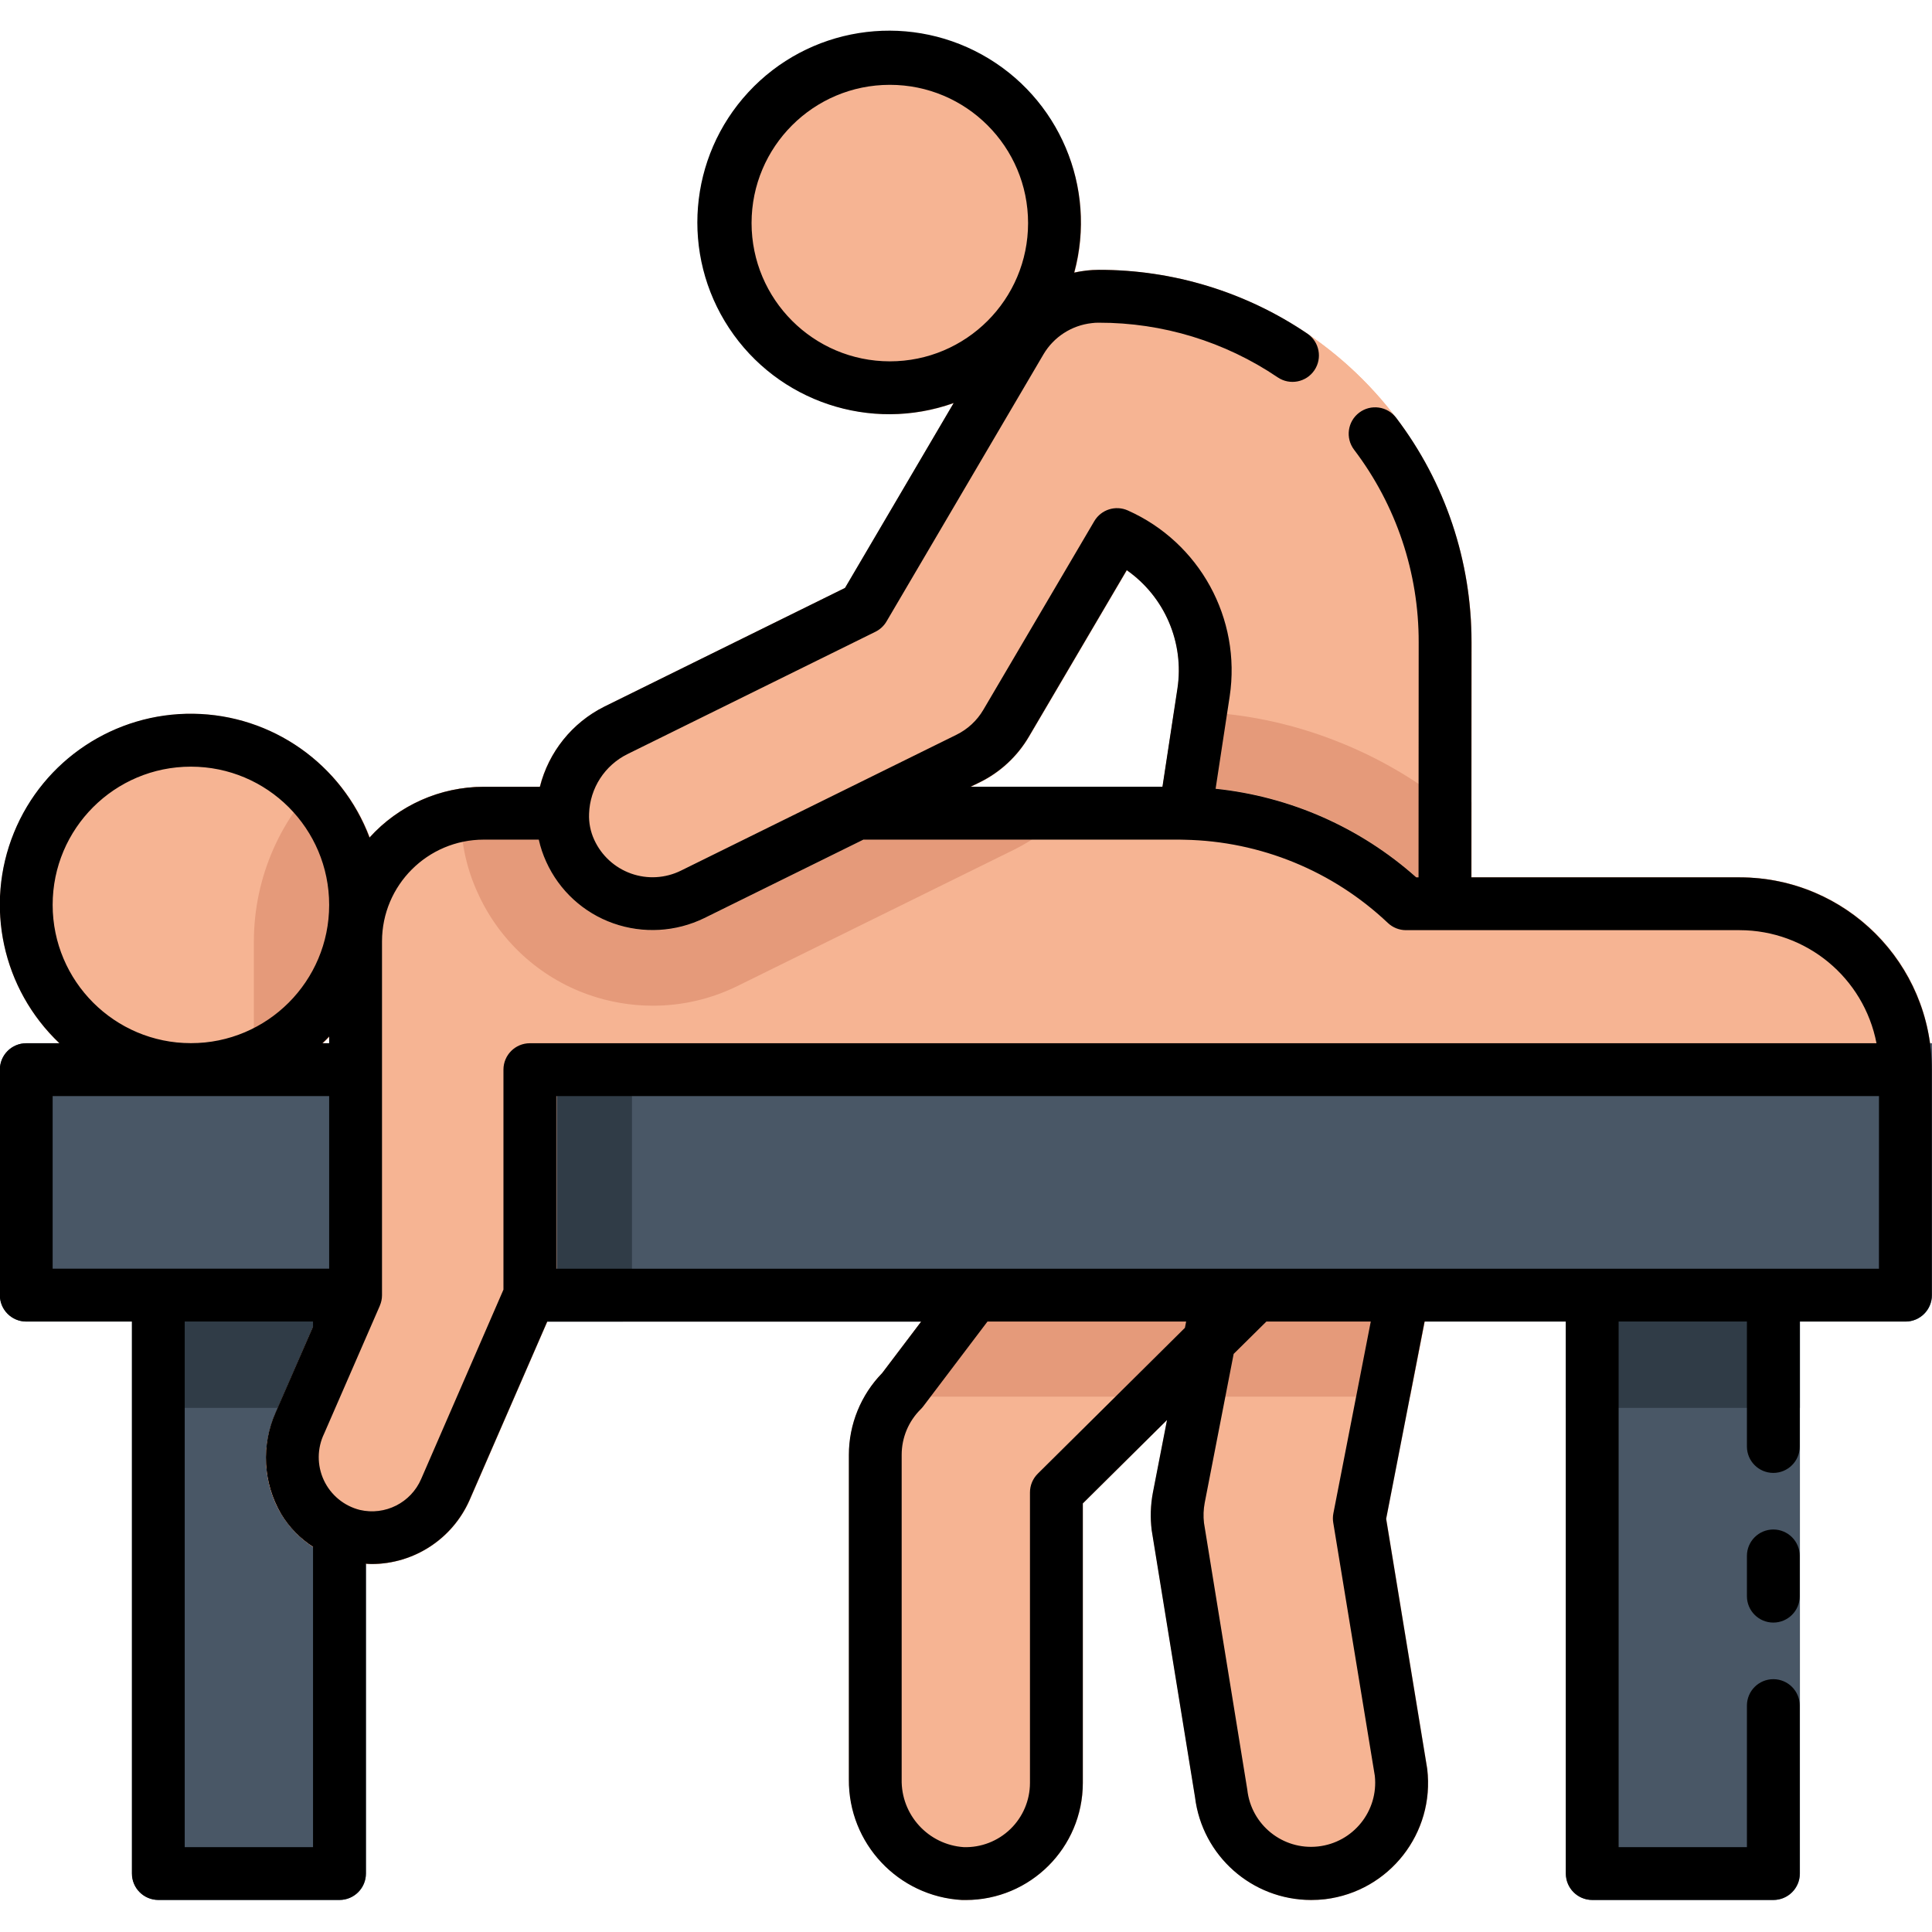
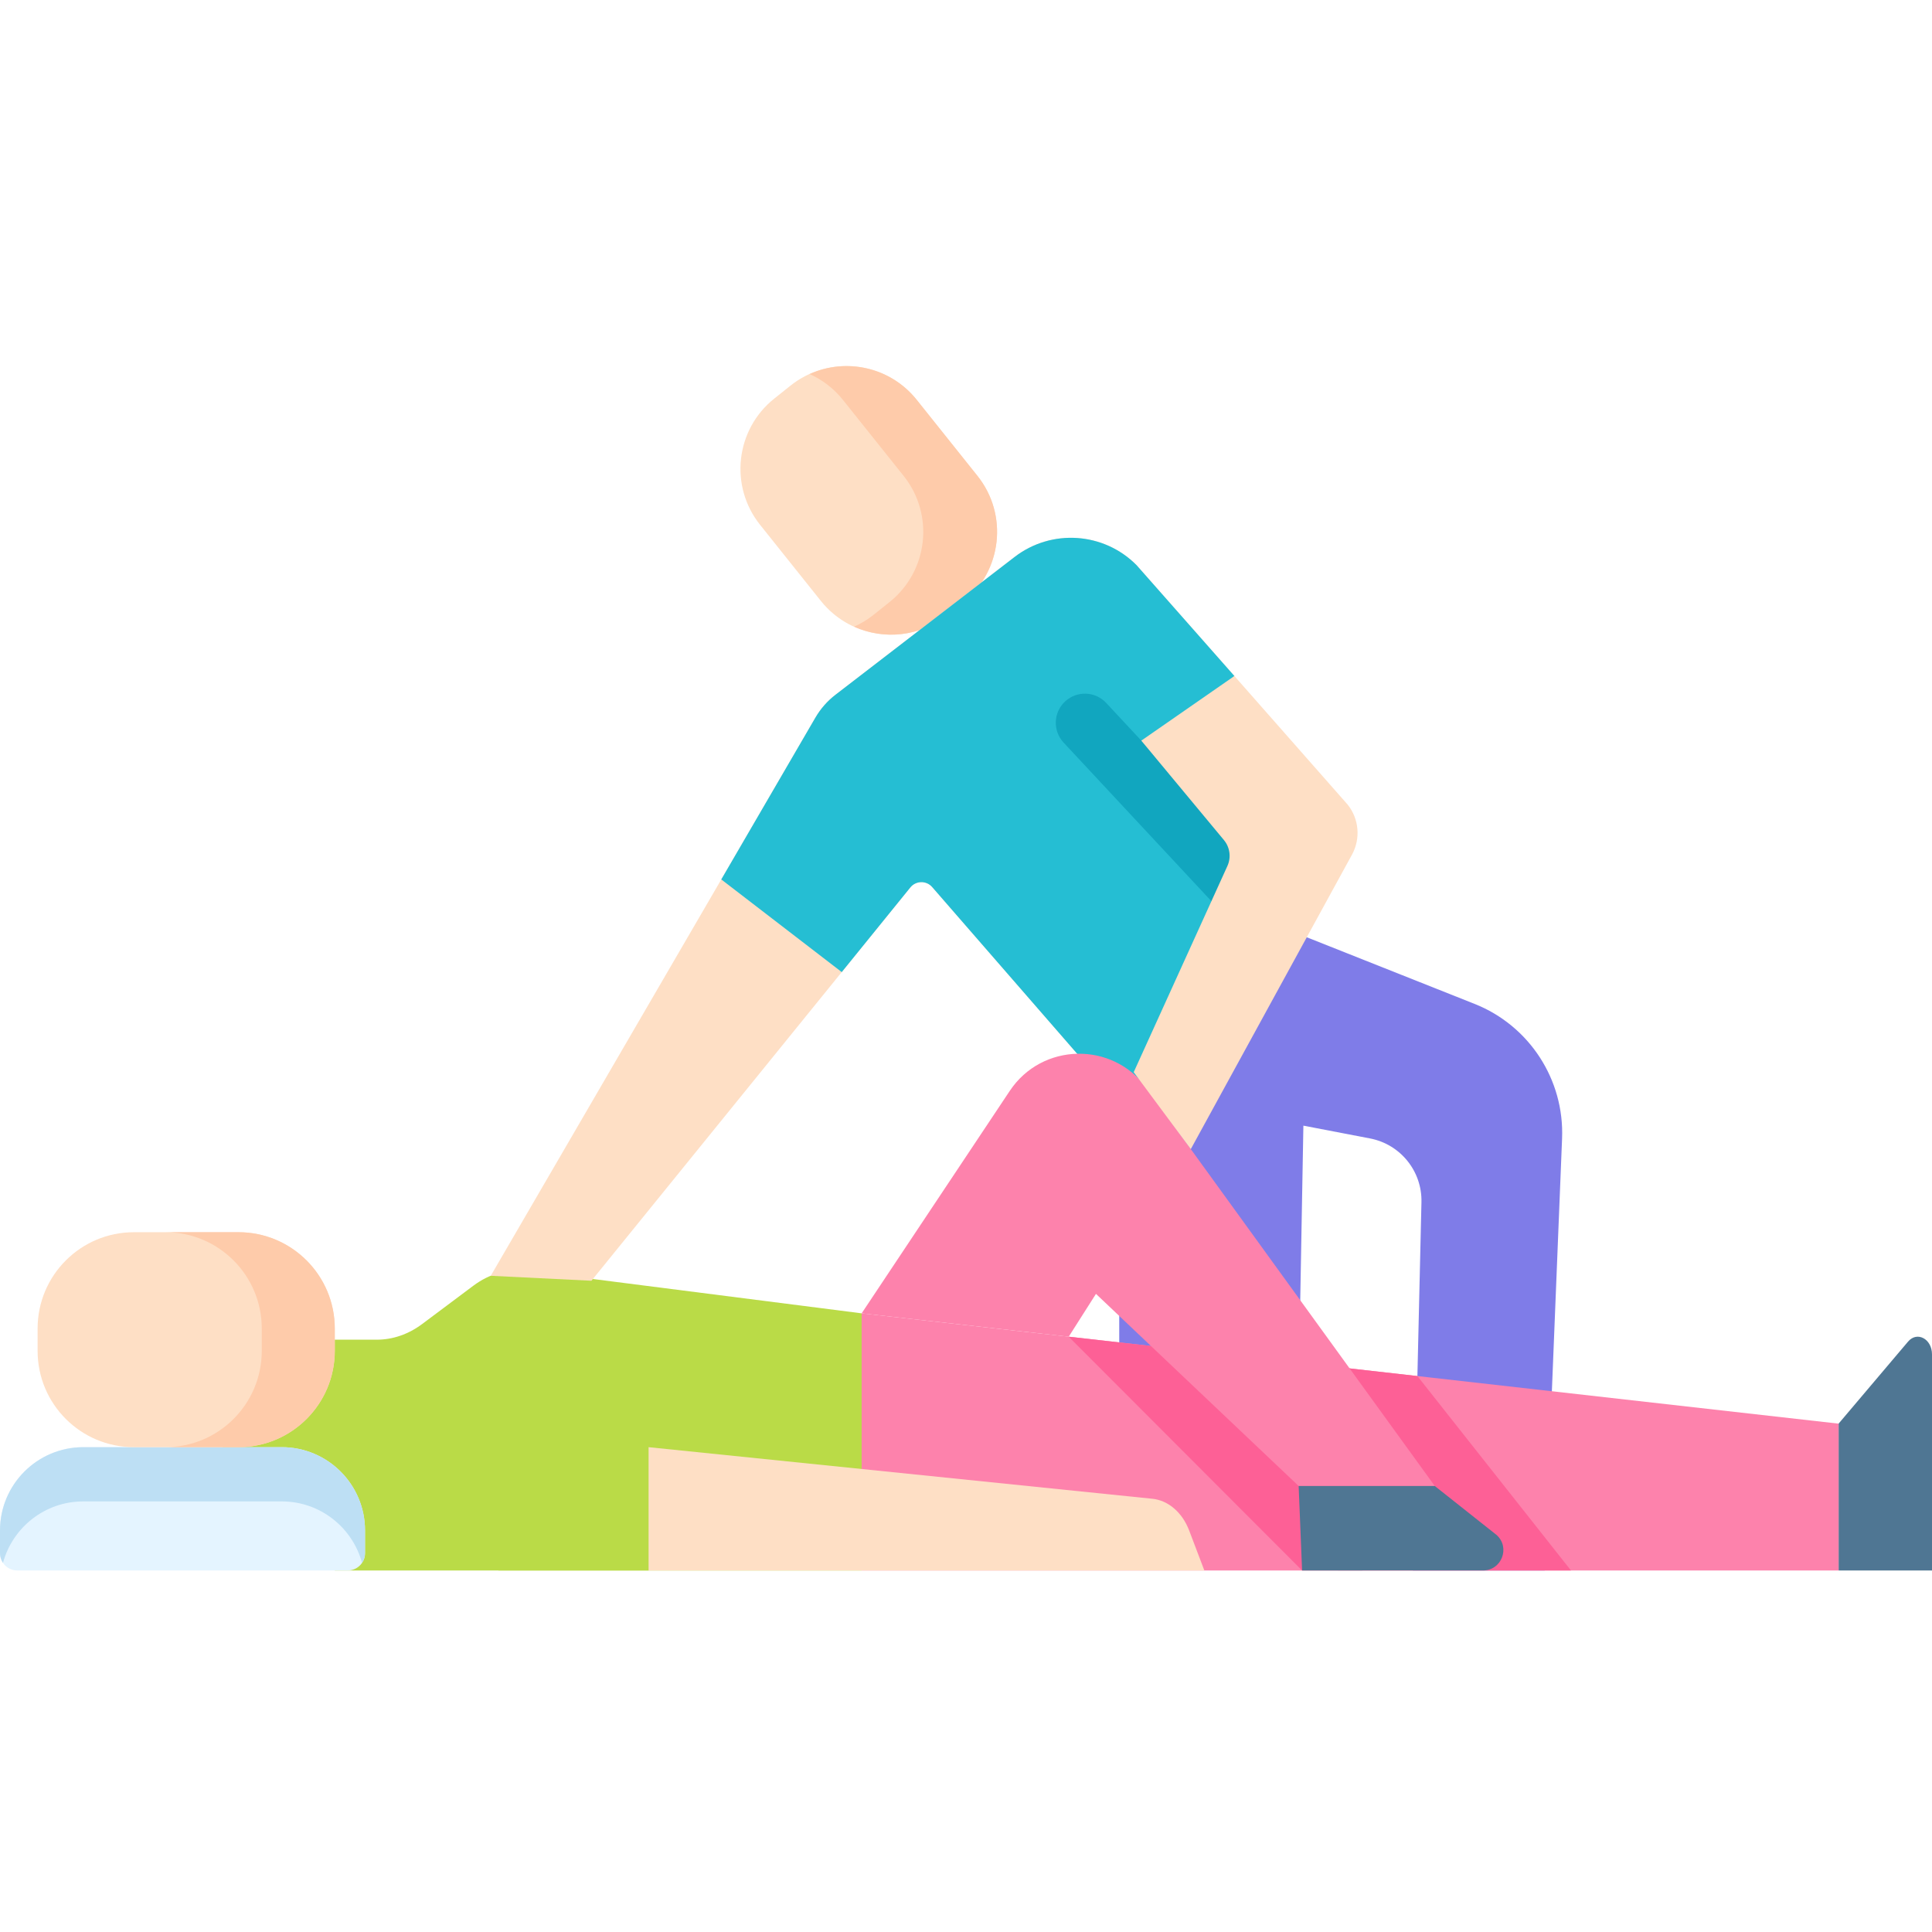
- <svg xmlns="http://www.w3.org/2000/svg" height="128" viewBox="0 0 128 128" width="128">
-   <g id="Layer_3" data-name="Layer 3">
-     <path d="m12.66 47.293a12.66 12.66 0 1 0 12.659 12.66 12.675 12.675 0 0 0 -12.659-12.66z" fill="#f6b493" />
-     <path d="m21.758 51.172a15.186 15.186 0 0 0 -4.938 11.2v9.528a12.629 12.629 0 0 0 4.938-20.724z" fill="#e59a7a" />
-     <path d="m94.3 84.694a1.75 1.75 0 0 0 -1.351-.637h-28.389a1.752 1.752 0 0 0 -1.4.693l-4.707 6.215a7.768 7.768 0 0 0 -2.207 5.412v21.5a7.939 7.939 0 0 0 7.508 8h.236a7.761 7.761 0 0 0 7.756-7.753v-18.518l5.579-5.528-.936 4.815a8.01 8.01 0 0 0 -.08 2.483l2.87 17.681a7.755 7.755 0 0 0 7.688 6.819 7.874 7.874 0 0 0 .94-.053 7.748 7.748 0 0 0 6.757-8.629c0-.024-.007-.048-.011-.072l-2.709-16.5 2.82-14.482a1.752 1.752 0 0 0 -.364-1.446z" fill="#f6b493" />
-     <rect fill="#495766" height="41.82" rx="1.75" width="15.5" x="103.75" y="84.057" />
-     <path d="m22.5 84.053h-12a1.75 1.75 0 0 0 -1.75 1.747v38.324a1.75 1.75 0 0 0 1.75 1.75h12a1.75 1.75 0 0 0 1.75-1.75v-22.7a1.749 1.749 0 0 0 -1.067-1.611 3.323 3.323 0 0 1 -1.812-1.836 3.883 3.883 0 0 1 .109-3l2.62-6.021a1.757 1.757 0 0 0 .146-.7v-2.456a1.75 1.75 0 0 0 -1.746-1.747z" fill="#495766" />
-     <path d="m117.5 84.057h-12a1.75 1.75 0 0 0 -1.75 1.75v7.47h15.5v-7.47a1.75 1.75 0 0 0 -1.75-1.75z" fill="#303c47" />
-     <path d="m22.819 84.057h-12a1.75 1.75 0 0 0 -1.75 1.75v7.47h15.5v-7.47a1.75 1.75 0 0 0 -1.75-1.75z" fill="#303c47" />
-     <circle cx="58.965" cy="14.78" fill="#f6b493" r="10.91" />
-     <path d="m58.965 27.44a12.66 12.66 0 1 1 12.659-12.66 12.675 12.675 0 0 1 -12.659 12.66zm0-21.819a9.16 9.16 0 1 0 9.159 9.16 9.17 9.17 0 0 0 -9.159-9.16z" fill="#f6b493" />
-     <rect fill="#495766" height="18.44" rx="1.75" width="25.32" y="69.117" />
-     <path d="m128 69.117h-92.88a1.75 1.75 0 0 0 -1.75 1.75v14.94a1.75 1.75 0 0 0 1.75 1.75h91.13a1.75 1.75 0 0 0 1.75-1.75z" fill="#495766" />
-     <path d="m33.37 70.866v14.941a1.75 1.75 0 0 0 1.75 1.75h6.146l.458-1.051a1.749 1.749 0 0 0 .146-.7v-16.69h-6.75a1.75 1.75 0 0 0 -1.75 1.75z" fill="#303c47" />
-     <g fill="#f6b493">
-       <path d="m64.32 52.13-17.65 8.7a7.721 7.721 0 0 1 -3.41.8 7.831 7.831 0 0 1 -2.61-.45 7.692 7.692 0 0 1 -4.45-4.09 7.146 7.146 0 0 1 -.66-3.28 7.3 7.3 0 0 1 .22-1.68h1.53a1.743 1.743 0 0 1 1.75 1.81 3.753 3.753 0 0 0 .34 1.7 4.255 4.255 0 0 0 5.75 2.05l10.91-5.38a1.709 1.709 0 0 1 .77-.18z" />
-       <path d="m97.5 42.57-.01 15.56h-3.65a23.517 23.517 0 0 0 -6.98-4.32 23.271 23.271 0 0 0 -8.21-1.67c-.18-.01-.37-.01-.55-.01h-1.07l.99-6.51a8.094 8.094 0 0 0 -3.36-7.84l-6.48 11.02a7.732 7.732 0 0 1 -3.25 3.03l-.61.3-17.65 8.7a7.721 7.721 0 0 1 -3.41.8 7.831 7.831 0 0 1 -2.61-.45 7.692 7.692 0 0 1 -4.45-4.09 7.146 7.146 0 0 1 -.66-3.28 7.3 7.3 0 0 1 .22-1.68 8.207 8.207 0 0 1 4.28-5.31l15.96-7.87 10.13-17.25a7.722 7.722 0 0 1 5.73-3.76 5.611 5.611 0 0 1 .95-.06 24.717 24.717 0 0 1 24.69 24.69z" />
-       <path d="m97.5 42.57-.01 15.56h-3.65a23.517 23.517 0 0 0 -6.98-4.32 23.271 23.271 0 0 0 -8.21-1.67c-.18-.01-.37-.01-.55-.01h-1.07l.99-6.51a8.094 8.094 0 0 0 -3.36-7.84l-6.48 11.02a7.732 7.732 0 0 1 -3.25 3.03l-.61.3-17.65 8.7a7.721 7.721 0 0 1 -3.41.8 7.831 7.831 0 0 1 -2.61-.45 7.692 7.692 0 0 1 -4.45-4.09 7.146 7.146 0 0 1 -.66-3.28 7.3 7.3 0 0 1 .22-1.68 8.207 8.207 0 0 1 4.28-5.31l15.96-7.87 10.13-17.25a7.722 7.722 0 0 1 5.73-3.76 5.611 5.611 0 0 1 .95-.06 24.717 24.717 0 0 1 24.69 24.69z" />
-       <path d="m36.87 69.117h91a12.705 12.705 0 0 0 -12.6-10.987h-21.43a23.517 23.517 0 0 0 -6.98-4.32 23.271 23.271 0 0 0 -8.21-1.67c-.18-.01-.37-.01-.55-.01h-13.78l-17.65 8.7a7.721 7.721 0 0 1 -3.41.8 7.831 7.831 0 0 1 -2.61-.45 7.692 7.692 0 0 1 -4.45-4.09 7.146 7.146 0 0 1 -.66-3.28 7.3 7.3 0 0 1 .22-1.68h-3.7a10.247 10.247 0 0 0 -10.24 10.24v23.07l-3.54 8.14a7.324 7.324 0 0 0 .11 6.29 6.847 6.847 0 0 0 4.72 3.59 7.115 7.115 0 0 0 8-4.06l5.61-12.9a1.649 1.649 0 0 0 .15-.69z" />
-     </g>
-     <path d="m78.65 52.14a23.271 23.271 0 0 1 8.21 1.67 23.517 23.517 0 0 1 6.98 4.32h3.65v-5h-1.845a28.507 28.507 0 0 0 -6.928-3.962 28.13 28.13 0 0 0 -9.9-2.025c-.239-.011-.485-.013-.722-.013h-.305l-.76 5h1.07c.18 0 .37 0 .55.01z" fill="#e59a7a" />
-     <path d="m36.87 69.117h91a12.705 12.705 0 0 0 -12.6-10.987h-21.43a23.517 23.517 0 0 0 -6.98-4.32 23.271 23.271 0 0 0 -8.21-1.67c-.18-.01-.37-.01-.55-.01h-13.78l-17.65 8.7a7.721 7.721 0 0 1 -3.41.8 7.831 7.831 0 0 1 -2.61-.45 7.692 7.692 0 0 1 -4.45-4.09 7.146 7.146 0 0 1 -.66-3.28 7.3 7.3 0 0 1 .22-1.68h-3.7a10.247 10.247 0 0 0 -10.24 10.24v23.07l-3.54 8.14a7.324 7.324 0 0 0 .11 6.29 6.847 6.847 0 0 0 4.72 3.59 7.115 7.115 0 0 0 8-4.06l5.61-12.9a1.649 1.649 0 0 0 .15-.69z" fill="#f6b493" />
-     <path d="m36.87 69.117h91a12.705 12.705 0 0 0 -12.6-10.987h-21.43a23.517 23.517 0 0 0 -6.98-4.32 23.271 23.271 0 0 0 -8.21-1.67c-.18-.01-.37-.01-.55-.01h-13.78l-17.65 8.7a7.721 7.721 0 0 1 -3.41.8 7.831 7.831 0 0 1 -2.61-.45 7.692 7.692 0 0 1 -4.45-4.09 7.146 7.146 0 0 1 -.66-3.28 7.3 7.3 0 0 1 .22-1.68h-3.7a10.247 10.247 0 0 0 -10.24 10.24v23.07l-3.54 8.14a7.324 7.324 0 0 0 .11 6.29 6.847 6.847 0 0 0 4.72 3.59 7.115 7.115 0 0 0 8-4.06l5.61-12.9a1.649 1.649 0 0 0 .15-.69z" fill="#f6b493" />
-     <path d="m43.26 66.63a12.655 12.655 0 0 0 5.621-1.315l18.272-9.006a12.726 12.726 0 0 0 4.815-4.156v-.023h-7.648l-17.65 8.7a7.721 7.721 0 0 1 -3.41.8 7.831 7.831 0 0 1 -2.61-.45 7.692 7.692 0 0 1 -4.45-4.09 7.146 7.146 0 0 1 -.66-3.28 7.3 7.3 0 0 1 .22-1.68h-3.7a10.253 10.253 0 0 0 -1.4.108 11.737 11.737 0 0 0 -.112 1.4 12.089 12.089 0 0 0 1.107 5.529 12.666 12.666 0 0 0 7.331 6.733 12.806 12.806 0 0 0 4.274.73z" fill="#e59a7a" />
-     <path d="m61.057 87.532-2.6 3.433a7.64 7.64 0 0 0 -1.173 1.567h36.14l.974-5z" fill="#e59a7a" />
-     <path d="m117.488 101.333a1.75 1.75 0 0 0 -1.75 1.75v2.667a1.75 1.75 0 0 0 3.5 0v-2.667a1.75 1.75 0 0 0 -1.75-1.75z" />
-     <path d="m115.258 58.127h-17.779l.009-15.56a24.472 24.472 0 0 0 -4.988-14.887 1.75 1.75 0 0 0 -2.791 2.112 21 21 0 0 1 4.282 12.773l-.009 15.561h-.152a23.665 23.665 0 0 0 -13.293-5.869l.932-6.113a11.6 11.6 0 0 0 -6.752-12.327 1.749 1.749 0 0 0 -2.218.712l-7.352 12.5a4.226 4.226 0 0 1 -1.784 1.653l-18.25 9a4.249 4.249 0 0 1 -5.743-2.042 3.762 3.762 0 0 1 -.342-1.732 4.572 4.572 0 0 1 2.554-3.952l16.418-8.1a1.75 1.75 0 0 0 .734-.683l10.4-17.7a4.26 4.26 0 0 1 3.2-2.065 2.948 2.948 0 0 1 .464-.028 21.076 21.076 0 0 1 11.853 3.62 1.75 1.75 0 0 0 1.961-2.9 24.568 24.568 0 0 0 -13.812-4.223 7.762 7.762 0 0 0 -1.632.185 12.705 12.705 0 1 0 -7.985 8.638l-7.2 12.251-15.953 7.868a8.158 8.158 0 0 0 -4.259 5.308h-3.723a10.2 10.2 0 0 0 -7.567 3.365 12.649 12.649 0 1 0 -20.543 13.625h-2.2a1.75 1.75 0 0 0 -1.75 1.75v14.94a1.75 1.75 0 0 0 1.75 1.75h7v36.57a1.75 1.75 0 0 0 1.75 1.75h12a1.75 1.75 0 0 0 1.75-1.75v-20.527c.124.007.249.02.372.02a7.1 7.1 0 0 0 6.49-4.22l5.153-11.838h24.774l-2.581 3.408a7.768 7.768 0 0 0 -2.207 5.412v21.5a7.939 7.939 0 0 0 7.508 8h.236a7.761 7.761 0 0 0 7.756-7.753v-18.523l5.578-5.527-.938 4.821a8.059 8.059 0 0 0 -.078 2.48l2.87 17.681a7.755 7.755 0 0 0 7.688 6.819 7.885 7.885 0 0 0 .94-.053 7.759 7.759 0 0 0 6.757-8.628c0-.024-.007-.048-.011-.073l-2.71-16.5 2.545-13.069h9.358v36.57a1.75 1.75 0 0 0 1.75 1.75h12a1.75 1.75 0 0 0 1.75-1.75v-11.127a1.75 1.75 0 0 0 -3.5 0v9.377h-8.5v-34.82h8.5v8.277a1.75 1.75 0 0 0 3.5 0v-8.277h7a1.75 1.75 0 0 0 1.75-1.75v-14.94a12.742 12.742 0 0 0 -12.73-12.74zm-65.465-43.347a9.16 9.16 0 1 1 9.16 9.16 9.17 9.17 0 0 1 -9.16-9.16zm15.121 37.045a7.714 7.714 0 0 0 3.253-3.025l6.482-11.025a8.1 8.1 0 0 1 3.358 7.838l-.992 6.51h-12.715zm-61.426 8.128a9.16 9.16 0 1 1 9.159 9.16 9.169 9.169 0 0 1 -9.159-9.16zm18.319 8.714v.45h-.45q.231-.217.451-.45zm-18.319 3.95h18.32v11.436h-11.353-6.967zm8.75 49.76v-34.82h8.5v.335l-2.478 5.686a7.37 7.37 0 0 0 .362 6.717 6.689 6.689 0 0 0 2.117 2.184v19.9zm56.519-24.743a1.749 1.749 0 0 0 -.519 1.243v19.25a4.261 4.261 0 0 1 -4.387 4.251 4.416 4.416 0 0 1 -4.113-4.5v-21.5a4.242 4.242 0 0 1 1.262-3.013 1.806 1.806 0 0 0 .169-.192l4.254-5.617h13.162l-.081.416zm22.328 20.017a4.249 4.249 0 1 1 -8.449.916l-2.868-17.667a4.44 4.44 0 0 1 .048-1.338l1.917-9.862 2.167-2.143h6.917l-2.477 12.705a1.73 1.73 0 0 0 -.009.618zm33.4-33.594h-87.627v-11.44h87.63zm-89.38-14.94a1.75 1.75 0 0 0 -1.75 1.75v14.575l-5.455 12.552a3.548 3.548 0 0 1 -4.052 2.044 3.6 3.6 0 0 1 -2.371-5.062l3.689-8.47v-.007a1.737 1.737 0 0 0 .106-.332 1.754 1.754 0 0 0 .037-.357v-23.443a6.747 6.747 0 0 1 6.74-6.74h3.646a7.377 7.377 0 0 0 .493 1.466 7.681 7.681 0 0 0 4.448 4.082 7.811 7.811 0 0 0 6.027-.349l10.544-5.2h20.881c.1 0 .209 0 .4.009a20.156 20.156 0 0 1 13.461 5.512 1.749 1.749 0 0 0 1.2.479h22.109a9.249 9.249 0 0 1 9.065 7.49z" />
-   </g>
+ <svg xmlns="http://www.w3.org/2000/svg" width="128" height="128" viewBox="0 -96 512 511">
+   <path d="m217.543 62.758-16.109-20.168c-8.203-10.266-6.531-25.246 3.742-33.449l4.305-3.438c10.266-8.199 25.242-6.527 33.445 3.742l16.109 20.164c8.203 10.27 6.527 25.246-3.742 33.449l-4.305 3.438c-10.27 8.203-25.242 6.527-33.445-3.738zm0 0" fill="#fedfc5" />
+   <path d="m259.035 29.613-16.109-20.168c-6.934-8.676-18.691-11.188-28.367-6.816 3.328 1.5 6.367 3.77 8.801 6.816l16.109 20.168c8.203 10.266 6.531 25.242-3.738 33.445l-4.305 3.438c-1.594 1.27-3.305 2.277-5.082 3.078 7.887 3.555 17.426 2.688 24.648-3.078l4.305-3.438c10.266-8.203 11.941-23.18 3.738-33.445zm0 0" fill="#fecbaa" />
+   <path d="m512 262.426v57.262h-24.754v-38.91l18.41-21.742c2.395-2.828 6.344-.715 6.344 3.391zm0 0" fill="#4f7693" />
+   <path d="m88.723 258.531h11.129c4.238 0 8.398-1.438 12.031-4.156l13.539-10.133c4.328-3.242 9.387-4.648 14.414-4.004l88.508 11.309 6.469 35.469-6.469 32.672h-139.621l-29.812-32.672zm0 0" fill="#badb47" />
+   <path d="m74.66 287.016h-52.586c-12.191 0-22.074 9.887-22.074 22.074v6.02c0 2.527 2.051 4.578 4.578 4.578h87.578c2.531 0 4.578-2.051 4.578-4.578v-6.02c.004-12.188-9.879-22.074-22.074-22.074zm0 0" fill="#e4f4ff" />
+   <path d="m74.66 287.016h-52.586c-12.191 0-22.074 9.883-22.074 22.074v6.02c0 .953.293 1.836.789 2.57 2.547-9.383 11.098-16.293 21.285-16.293h52.586c10.188 0 18.742 6.91 21.285 16.293.5-.734.793-1.617.793-2.57v-6.02c0-12.191-9.887-22.074-22.078-22.074zm0 0" fill="#bddff4" />
+   <path d="m63.191 287.016h-27.695c-14.102 0-25.531-11.43-25.531-25.531v-5.906c0-14.102 11.43-25.531 25.531-25.531h27.695c14.098 0 25.531 11.43 25.531 25.531v5.906c0 14.102-11.434 25.531-25.531 25.531zm0 0" fill="#fedfc5" />
+   <path d="m63.188 230.047h-19.348c14.102 0 25.531 11.43 25.531 25.531v5.91c0 14.098-11.43 25.527-25.531 25.527h19.348c14.102 0 25.535-11.43 25.535-25.527v-5.91c0-14.102-11.434-25.531-25.535-25.531zm0 0" fill="#fecbaa" />
+   <path d="m346.312 151.887-47.273 46.477-52-59.785c-1.543-1.773-4.312-1.723-5.789.102l-18.18 22.43-66.324 81.801-26.691-1.316 61.094-105.035 24.945-42.887c1.367-2.352 3.18-4.414 5.336-6.07l47.453-36.504c9.777-7.523 23.625-6.59 32.305 2.16l25.941 29.391-8.34 9.973zm0 0" fill="#fedfc5" />
+   <path d="m390.77 169.539-44.461-17.656-49.82 40.531.121.023v111.492h46.961l1.84-102.121 17.66 3.391c8.059 1.547 13.82 8.688 13.629 16.887l-2.273 97.602h34.918l4.621-114.465c.629-15.609-8.672-29.918-23.195-35.684zm0 0" fill="#7f7ce8" />
+   <path d="m487.246 280.781v38.91h-258.902v-68.148l43.758 4.945 3.977.441 103.246 11.656zm0 0" fill="#fd82ac" />
+   <path d="m346.312 151.887-47.273 46.477-52-59.785c-1.543-1.773-4.312-1.723-5.789.102l-18.18 22.43-31.922-24.551 24.945-42.887c1.367-2.352 3.18-4.414 5.336-6.07l47.453-36.504c9.777-7.523 23.625-6.59 32.305 2.16l25.941 29.391-8.34 9.973zm0 0" fill="#25bed3" />
+   <path d="m416.324 319.691-71.258-.004-61.848-61.945 92.41 10.43zm0 0" fill="#fd6096" />
+   <path d="m228.344 251.547 54.875 6.195 7.223-11.352 53.715 50.914h36.074l-76.348-105.422c-9.035-12.477-27.746-12.109-36.285.715zm0 0" fill="#fd82ac" />
+   <path d="m132.094 283.086 39.785 3.93v32.672h-39.785" fill="#badb47" />
+   <path d="m171.879 287.016 133.512 13.672c4.219.434 7.934 3.633 9.746 8.398l4.027 10.602h-147.285zm0 0" fill="#fedfc5" />
+   <path d="m328.031 146.223c-2.082 0-4.16-.836-5.68-2.488l-40.52-43.48c-2.883-3.133-2.676-8.012.457-10.891 3.137-2.883 8.016-2.68 10.898.457l40.52 43.477c2.883 3.133 2.676 8.012-.457 10.895-1.484 1.359-3.355 2.031-5.219 2.031zm0 0" fill="#11a6bf" />
+   <path d="m345.066 319.688-.91-22.383h36.074l16.379 12.98c3.688 3.297 1.352 9.402-3.594 9.402zm0 0" fill="#4f7693" />
+   <path d="m302.461 99.773 24.668-17.125 30.027 34.098c3.012 3.785 3.457 9.008 1.133 13.25l-42.715 78.031-15.129-20.387 24.828-54.641c1.035-2.277.68-4.945-.918-6.871zm0 0" fill="#fedfc5" />
</svg>
